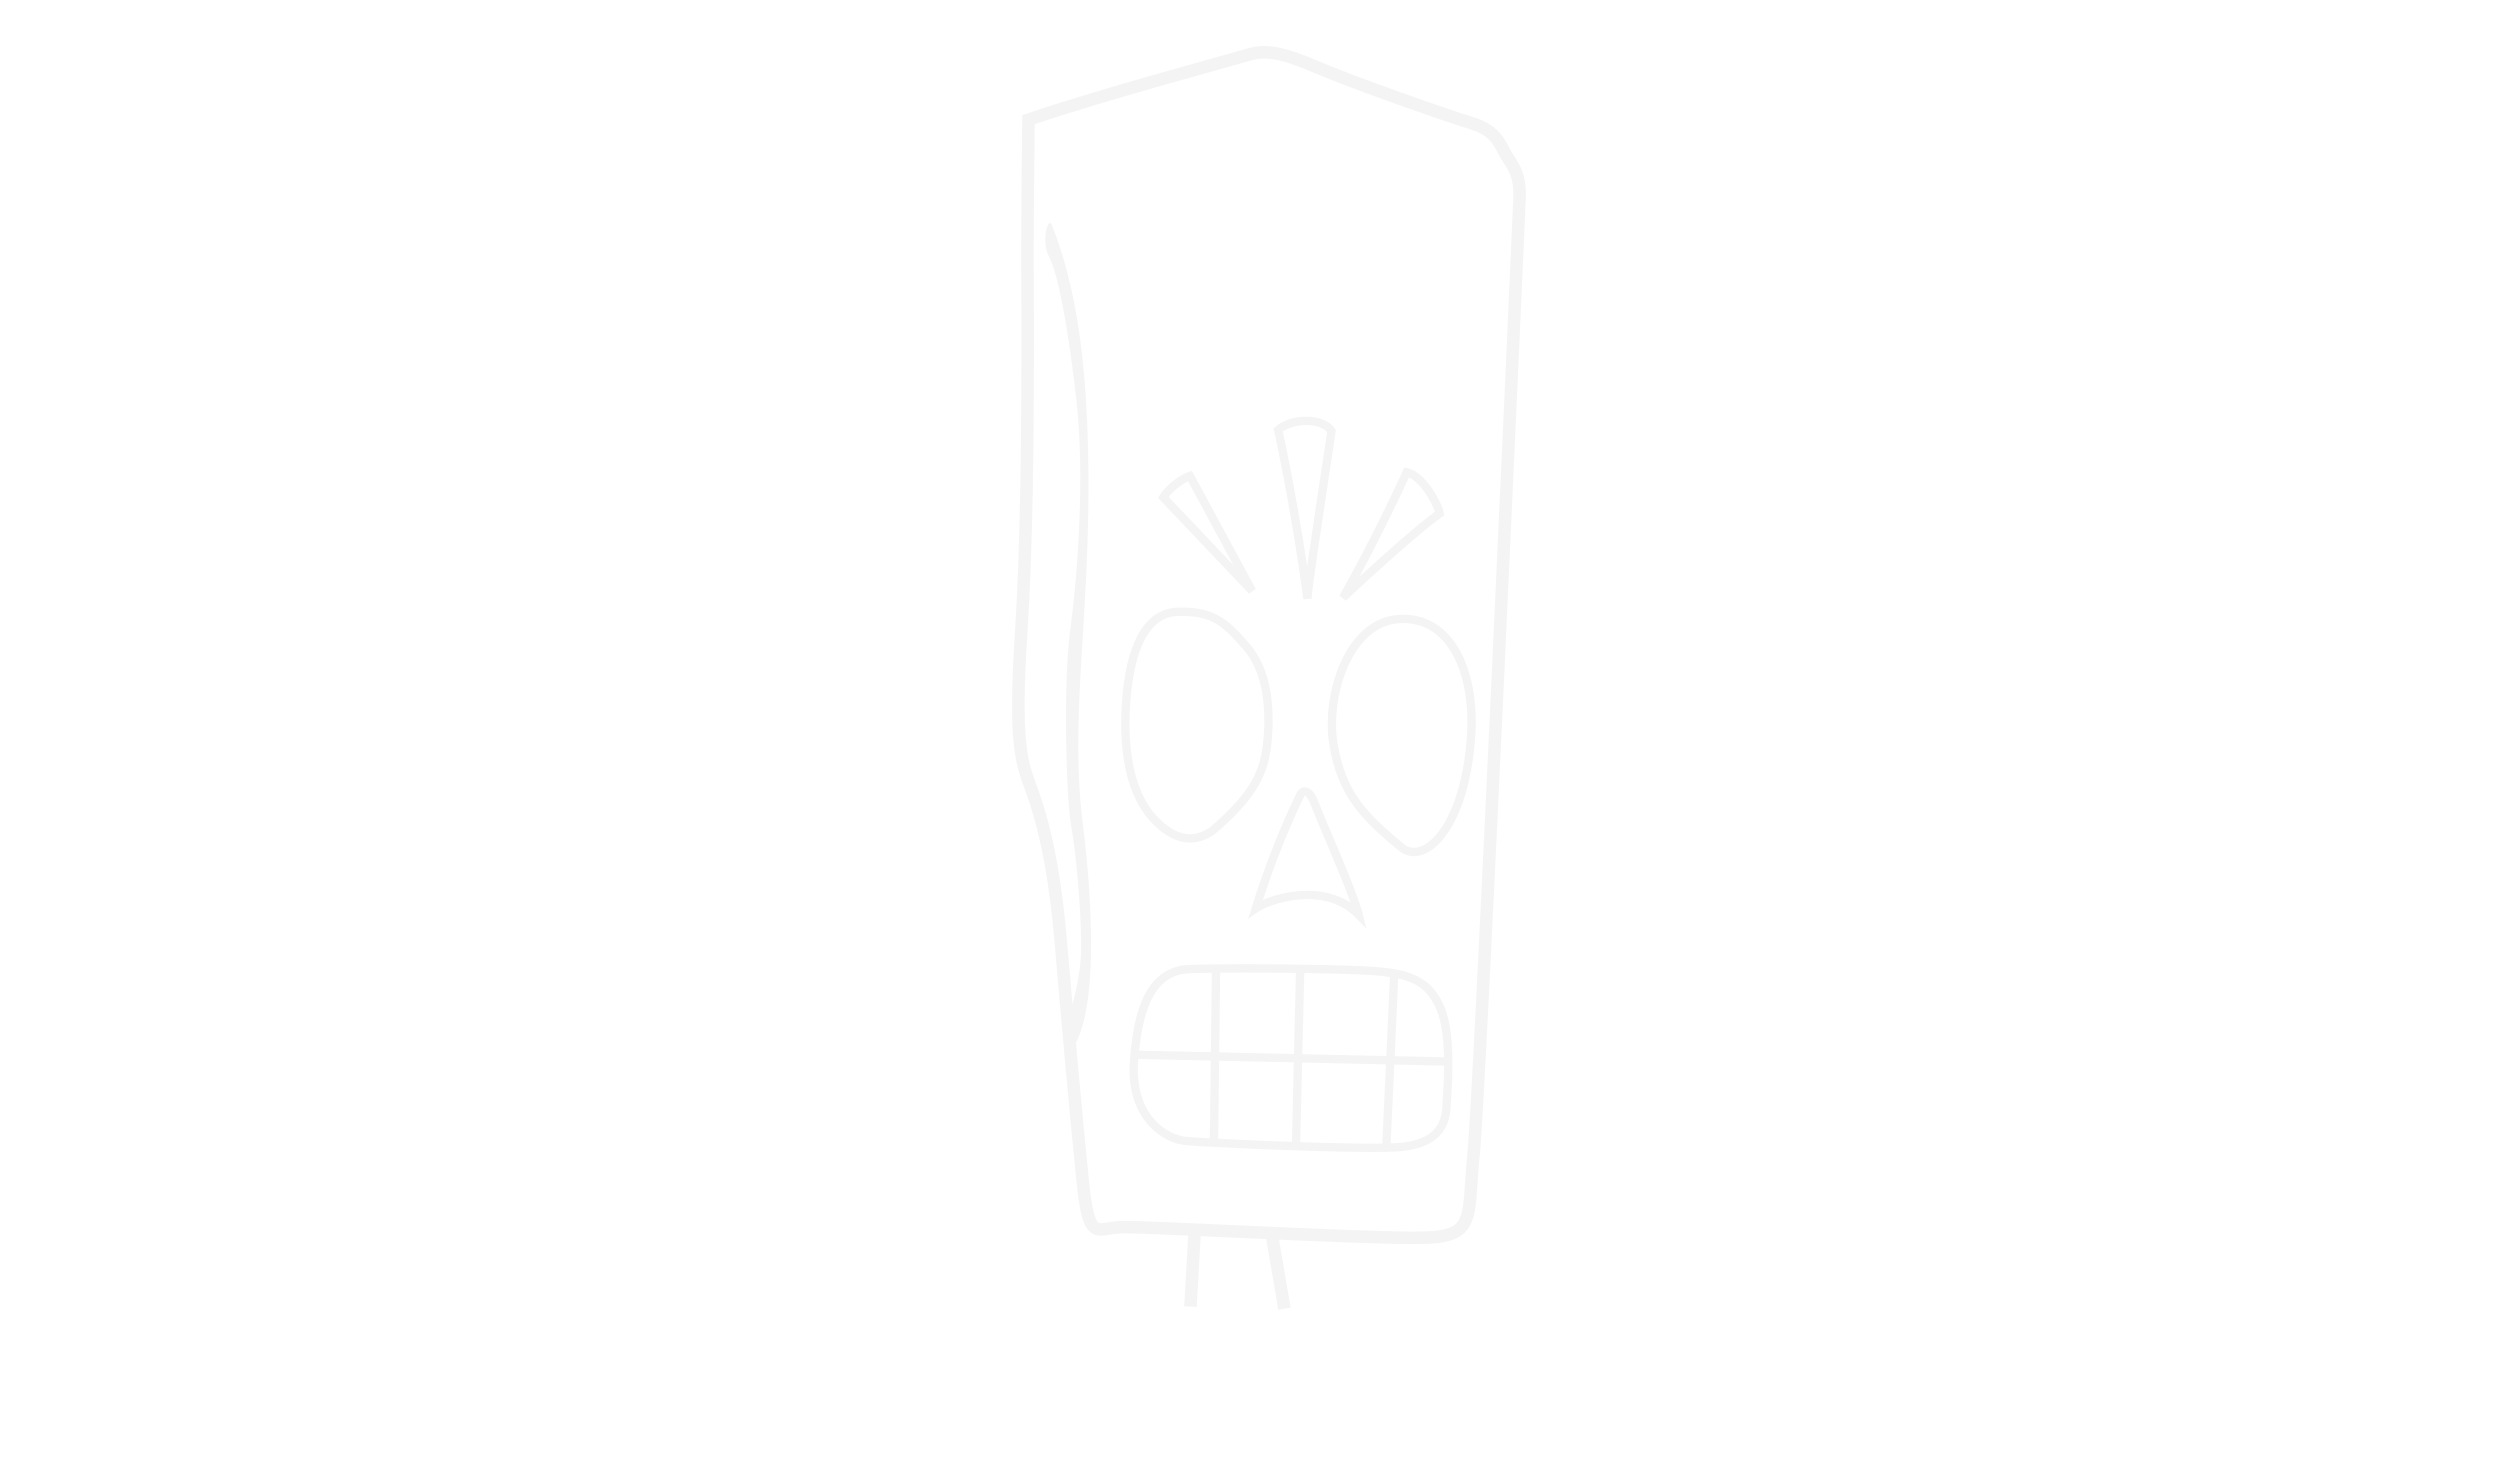
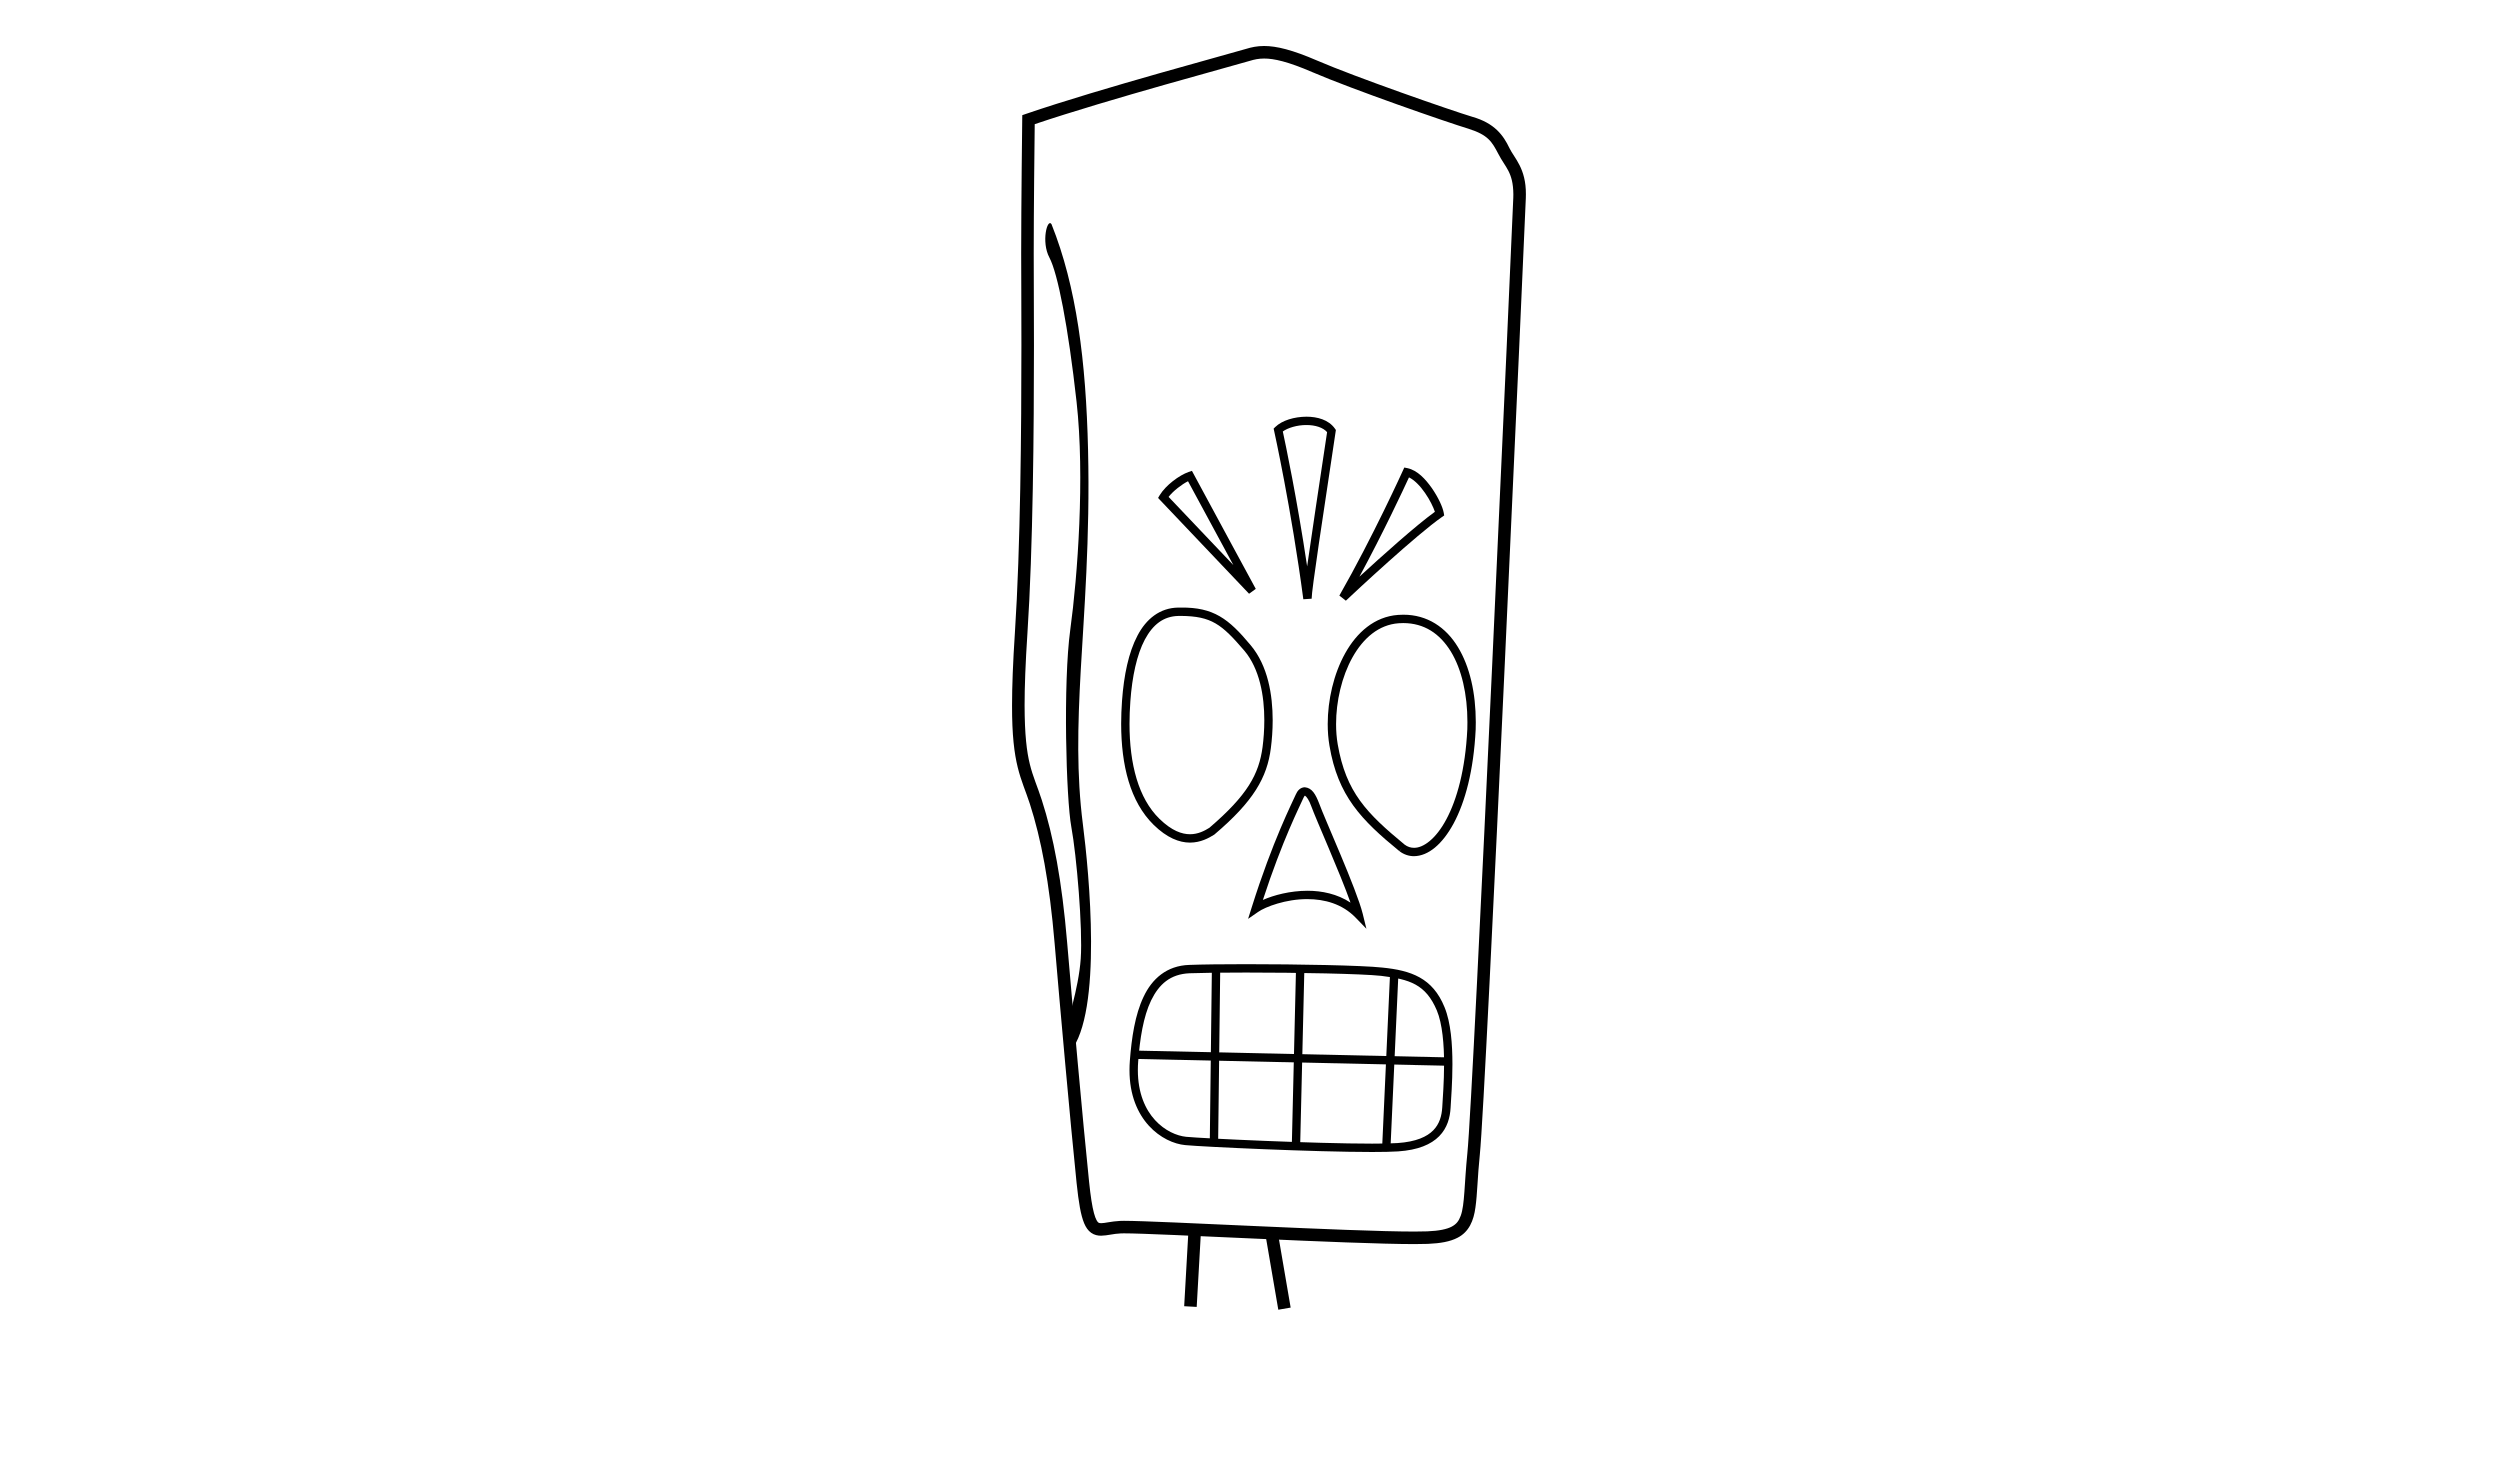
<svg xmlns="http://www.w3.org/2000/svg" version="1.2" baseProfile="tiny" id="Layer_3" x="0px" y="0px" width="598.189px" height="350.26px" viewBox="0 0 598.189 350.26" xml:space="preserve">
-   <path fill="#F4F4F4" d="M268.936,295.11c-0.332,0-0.595,0.007-0.776,0.017l0,0c-1.768,0.065-3.141,0.522-4.697,0.547l0,0  c-0.747,0.007-1.625-0.158-2.375-0.696l0,0c-0.751-0.534-1.273-1.319-1.678-2.285l0,0c-0.801-1.94-1.3-4.824-1.809-9.659l0,0  c-1.502-14.521-4.002-42.518-5.252-57.277l0,0c-1.244-14.679-3.23-25.06-5.932-33.416l0,0c-2.024-6.223-4.296-9.246-4.258-23.563  l0,0c0-4.518,0.208-10.183,0.688-17.496l0,0c1.329-20.258,1.552-48.583,1.552-68.679l0,0c0-10.053-0.056-18.046-0.056-21.971l0,0  c0-11.768,0.25-32.016,0.25-32.02l0,0l0.014-1.056l1-0.344c17.573-6.024,49.376-14.537,52.544-15.514l0,0  c1.254-0.388,2.647-0.695,4.325-0.692l0,0c2.974,0.004,6.717,0.908,12.712,3.499l0,0c9.118,3.946,32.197,11.977,37.086,13.439l0,0  c5.338,1.517,7.44,4.423,8.909,7.516l0,0c1.173,2.415,3.969,4.816,3.925,11.036l0,0c0,0.305-0.006,0.615-0.017,0.943l0,0  c-0.254,6.558-9.493,214.174-11.006,228.846l0,0c-0.558,5.373-0.585,9.428-1.05,12.63l0,0c-0.42,3.147-1.517,5.834-4.281,7.249l0,0  c-1.795,0.929-4.057,1.331-7.099,1.465l0,0c-0.874,0.037-1.96,0.052-3.234,0.052l0,0  C322.651,297.679,277.152,295.108,268.936,295.11L268.936,295.11z M338.422,294.681c1.248,0,2.302-0.017,3.109-0.05l0,0  c2.833-0.115,4.696-0.526,5.831-1.129l0,0c1.127-0.611,1.678-1.309,2.16-2.619l0,0c0.96-2.62,0.841-7.58,1.579-14.908l0,0  c1.486-14.328,10.748-222.211,10.992-228.642l0,0c0.011-0.296,0.017-0.576,0.015-0.838l0,0c-0.042-5.346-1.92-6.389-3.605-9.694l0,0  c-1.531-2.907-2.427-4.5-7.09-5.984l0,0c-5.11-1.536-28.031-9.506-37.414-13.561l0,0c-5.819-2.518-9.198-3.257-11.522-3.25l0,0  c-1.325,0.002-2.345,0.223-3.44,0.559l0,0c-3.269,1.003-33.843,9.193-51.454,15.144l0,0c-0.051,4.31-0.238,20.785-0.238,30.923l0,0  c0,3.904,0.054,11.91,0.056,21.971l0,0c-0.002,20.125-0.221,48.469-1.559,68.875l0,0c-0.478,7.27-0.682,12.876-0.682,17.3l0,0  c0.037,14.121,1.951,15.929,4.112,22.641l0,0c2.796,8.645,4.812,19.264,6.068,34.086l0,0c1.248,14.739,3.75,42.743,5.246,57.222l0,0  c0.365,3.547,0.751,5.982,1.172,7.541l0,0c0.416,1.582,0.878,2.157,1.066,2.266l0,0c0.129,0.086,0.246,0.138,0.639,0.145l0,0  c0.803,0.024,2.418-0.44,4.542-0.545l0,0c0.267-0.015,0.57-0.019,0.931-0.021l0,0C277.388,292.114,322.813,294.681,338.422,294.681  L338.422,294.681z" />
-   <path fill="#F4F4F4" d="M334.866,203.677l0.604-0.797l-0.637,0.772c-9.141-7.481-14.709-13.213-16.725-25.229l0,0  c-0.281-1.644-0.418-3.383-0.418-5.169l0,0c0.004-5.742,1.405-11.969,4.184-16.95l0,0c2.763-4.964,7.014-8.759,12.646-9.171l0,0  c0.426-0.031,0.844-0.045,1.256-0.047l0,0c5.744-0.017,10.208,3.032,13.06,7.731l0,0c2.872,4.7,4.279,11.04,4.284,17.981l0,0  c0,0.575-0.009,1.154-0.027,1.757l0,0c-0.482,9.887-2.541,17.36-5.252,22.433l0,0c-2.715,5.041-6.088,7.835-9.507,7.876l0,0  C337.093,204.864,335.891,204.453,334.866,203.677L334.866,203.677z M338.334,202.861c2.186,0.042,5.217-2.069,7.743-6.82l0,0  c2.529-4.721,4.549-11.926,5.017-21.566l0,0c0.019-0.563,0.024-1.122,0.024-1.678l0,0c0.005-6.67-1.378-12.686-3.987-16.938l0,0  c-2.63-4.254-6.336-6.756-11.354-6.773l0,0c-0.362,0-0.732,0.015-1.109,0.042l0,0c-4.753,0.346-8.455,3.532-11.048,8.151l0,0  c-2.576,4.604-3.932,10.56-3.928,15.975l0,0c-0.002,1.683,0.13,3.313,0.389,4.833l0,0c1.984,11.479,6.914,16.499,16.017,24.014l0,0  C336.803,202.619,337.533,202.859,338.334,202.861L338.334,202.861z" />
-   <path fill="#F4F4F4" d="M276.02,197.344c-5.593-5.503-7.749-14.204-7.754-24.167l0,0c0-1.792,0.072-3.625,0.206-5.494l0,0  c0.448-6.144,1.574-11.566,3.692-15.582l0,0c2.087-4.009,5.376-6.672,9.784-6.721l0,0c0.219-0.004,0.431-0.004,0.637-0.004l0,0  c7.773-0.068,11.346,2.62,16.648,8.984l0,0c4.174,4.956,5.279,11.929,5.288,17.987l0,0c0,2.419-0.182,4.7-0.436,6.662l0,0  c-0.887,7.012-4.142,12.725-13.467,20.633l0,0l-0.058,0.049l-0.058,0.037c-1.244,0.78-3.203,1.886-5.761,1.888l0,0  c-0.007,0-0.014,0-0.021,0l0,0C282.205,201.613,279.23,200.501,276.02,197.344L276.02,197.344z M281.984,147.379  c-3.586,0.076-6.109,2.038-8.054,5.655l0,0c-1.912,3.607-3.036,8.811-3.465,14.792l0,0c-0.13,1.826-0.2,3.611-0.2,5.35l0,0  c-0.006,9.702,2.147,17.852,7.154,22.739l0,0c2.979,2.907,5.394,3.691,7.322,3.697l0,0c1.928,0.002,3.484-0.821,4.631-1.54l0,0  c9.132-7.816,11.867-12.845,12.729-19.321l0,0c0.245-1.888,0.42-4.085,0.418-6.406l0,0c0.009-5.824-1.128-12.362-4.813-16.695l0,0  c-5.412-6.297-7.811-8.208-15.122-8.277l0,0C282.384,147.373,282.187,147.375,281.984,147.379L281.984,147.379z" />
-   <path fill="#F4F4F4" d="M324.375,219.575c-3.207-3.309-7.431-4.434-11.548-4.438l0,0c-5.119-0.021-10.036,1.828-11.789,3.064l0,0  l-2.4,1.66l0.876-2.783c5.012-15.923,9.693-25.041,10.539-26.976l0,0c0.378-0.892,1.071-1.712,2.154-1.73l0,0  c1.735,0.159,2.576,1.653,3.453,3.92l0,0c1.214,3.42,8.967,20.513,10.404,26.348l0,0l0.883,3.592L324.375,219.575L324.375,219.575z   M301.423,217.679l-0.953-0.3L301.423,217.679L301.423,217.679z M323.142,215.973c-2.511-7.111-8.271-19.966-9.365-23.008l0,0  c-0.533-1.545-1.197-2.396-1.484-2.547l0,0c-0.034-0.022-0.055-0.033-0.066-0.039l0,0c-0.006,0.005-0.014,0.011-0.022,0.02l0,0  c-0.066,0.057-0.194,0.22-0.318,0.507l0,0c-0.858,1.96-5.021,10.064-9.71,24.429l0,0c2.639-1.159,6.494-2.184,10.652-2.197l0,0  c0.008,0,0.015,0,0.022,0l0,0C316.292,213.137,319.957,213.884,323.142,215.973L323.142,215.973z" />
-   <path fill="#F4F4F4" d="M277.618,119.694l0.726-0.689l0.864,0.506l-0.864-0.506L277.618,119.694l-0.519-0.547l0.383-0.65  c1.495-2.449,4.723-4.789,6.921-5.566l0,0l0.798-0.267l0.399,0.742c4.499,8.371,14.857,27.47,14.874,27.497l0,0l-1.605,1.166  L277.618,119.694L277.618,119.694z M295.111,135.208c-3.265-6.026-7.99-14.752-10.846-20.061l0,0  c-1.463,0.73-3.562,2.329-4.647,3.747l0,0L295.111,135.208L295.111,135.208z" />
-   <path fill="#F4F4F4" d="M307.283,115.097c-1.389-7.364-2.413-11.988-2.415-12l0,0l0.977-0.217l0.707,0.707l-0.707-0.707  l-0.977,0.217l-0.12-0.536l0.388-0.387c1.661-1.612,4.564-2.447,7.469-2.471l0,0c2.601,0.008,5.303,0.721,6.812,2.86l0,0  l0.225,0.324l-0.058,0.392c-2.999,19.948-5.756,37.998-5.74,39.976l0,0l-1.99,0.132  C310.418,132.535,308.672,122.458,307.283,115.097L307.283,115.097z M312.766,135.523c1.045-7.446,2.854-19.284,4.776-32.125l0,0  c-0.966-1.112-2.858-1.705-4.938-1.697l0,0c-2.188-0.022-4.49,0.678-5.658,1.542l0,0  C307.565,106.113,310.351,119.306,312.766,135.523L312.766,135.523z" />
-   <path fill="#F4F4F4" d="M320.476,142.509c3.984-6.971,7.788-14.456,10.596-20.193l0,0c2.806-5.739,4.606-9.715,4.612-9.725l0,0  l0.327-0.722l0.779,0.155c2.38,0.519,4.29,2.611,5.828,4.784l0,0c1.52,2.216,2.58,4.482,2.836,5.907l0,0l0.105,0.624l-0.521,0.362  c-5.985,4.144-20.664,17.805-23.007,20.03l0,0L320.476,142.509L320.476,142.509z M325.275,137.986  c5.27-4.841,13.461-12.197,18.059-15.526l0,0c-0.347-1.064-1.225-2.896-2.359-4.51l0,0c-1.134-1.67-2.594-3.139-3.84-3.723l0,0  C335.793,117.137,330.974,127.462,325.275,137.986L325.275,137.986z" />
-   <path fill="#F4F4F4" d="M251.595,53.63c6,15,8.25,32.75,8.75,54s-1,39.25-1.75,52.75s-1,25,0.5,36.75s4.75,45-3,54.5c-1-6-1-6-1-6  s3-9,3.5-16.25s-1-24.75-2.25-31.5s-2-34.5-0.25-47.25s3.5-36.5,1.5-54.5s-4.5-30.75-6.5-34.5S250.595,52.13,251.595,53.63z" />
-   <polygon fill="#F4F4F4" points="283.346,312.545 284.347,294.794 287.343,294.964 286.341,312.713 283.346,312.545 " />
-   <polygon fill="#F4F4F4" points="302.866,295.882 305.822,295.375 308.822,312.875 305.866,313.383 302.866,295.882 " />
-   <path fill="#F4F4F4" d="M283.624,273.999c-5.456-0.495-13.376-5.908-13.364-17.953l0,0c0-0.725,0.027-1.474,0.087-2.245l0,0h0  c0.422-5.477,1.226-10.977,3.279-15.283l0,0c2.019-4.306,5.542-7.465,10.93-7.638l0,0c3.122-0.118,8.053-0.173,13.595-0.175l0,0  c12.372,0.002,27.679,0.277,32.551,0.806l0,0c6.906,0.687,12.091,2.466,14.939,9.485l0,0c1.527,3.712,1.881,8.865,1.89,13.622l0,0  c0,4.354-0.325,8.368-0.439,10.442l0,0c-0.129,2.318-0.778,4.82-2.724,6.801l0,0c-1.943,1.979-5.063,3.321-9.833,3.64l0,0  c-1.5,0.101-3.64,0.142-6.223,0.144l0,0C314.506,275.643,288.132,274.423,283.624,273.999L283.624,273.999z M272.341,253.956  c-0.056,0.719-0.081,1.415-0.081,2.09l0,0c0.013,11.09,7.109,15.516,11.554,15.964l0,0c4.335,0.411,30.815,1.635,44.5,1.635l0,0  c2.561,0,4.675-0.043,6.088-0.139l0,0c4.479-0.307,7.048-1.525,8.542-3.047l0,0c1.492-1.52,2.031-3.457,2.152-5.511l0,0  c0.118-2.118,0.437-6.066,0.437-10.33l0,0c0.009-4.637-0.397-9.658-1.737-12.856l0,0c-2.651-6.23-6.468-7.452-13.311-8.264l0,0  c-4.624-0.508-20.021-0.793-32.333-0.791l0,0c-5.525-0.002-10.451,0.057-13.521,0.171l0,0c-4.611,0.202-7.3,2.615-9.2,6.503l0,0  c-1.865,3.884-2.685,9.196-3.09,14.573l0,0l-0.997-0.074L272.341,253.956L272.341,253.956z" />
-   <polygon fill="#F4F4F4" points="289.471,273.366 289.97,231.992 291.969,232.016 291.47,273.392 289.471,273.366 " />
-   <polygon fill="#F4F4F4" points="309.095,274.229 310.094,232.23 312.094,232.278 311.093,274.277 309.095,274.229 " />
-   <polygon fill="#F4F4F4" points="330.721,274.333 332.596,233.208 334.593,233.3 332.718,274.425 330.721,274.333 " />
-   <polygon fill="#F4F4F4" points="271.698,253.379 271.742,251.38 346.366,253.005 346.322,255.005 271.698,253.379 " />
+   <path fill="#000000" d="M268.936,295.11c-0.332,0-0.595,0.007-0.776,0.017l0,0c-1.768,0.065-3.141,0.522-4.697,0.547l0,0  c-0.747,0.007-1.625-0.158-2.375-0.696l0,0c-0.751-0.534-1.273-1.319-1.678-2.285l0,0c-0.801-1.94-1.3-4.824-1.809-9.659l0,0  c-1.502-14.521-4.002-42.518-5.252-57.277l0,0c-1.244-14.679-3.23-25.06-5.932-33.416l0,0c-2.024-6.223-4.296-9.246-4.258-23.563  l0,0c0-4.518,0.208-10.183,0.688-17.496l0,0c1.329-20.258,1.552-48.583,1.552-68.679l0,0c0-10.053-0.056-18.046-0.056-21.971l0,0  c0-11.768,0.25-32.016,0.25-32.02l0,0l0.014-1.056l1-0.344c17.573-6.024,49.376-14.537,52.544-15.514l0,0  c1.254-0.388,2.647-0.695,4.325-0.692l0,0c2.974,0.004,6.717,0.908,12.712,3.499l0,0c9.118,3.946,32.197,11.977,37.086,13.439l0,0  c5.338,1.517,7.44,4.423,8.909,7.516l0,0c1.173,2.415,3.969,4.816,3.925,11.036l0,0c0,0.305-0.006,0.615-0.017,0.943l0,0  c-0.254,6.558-9.493,214.174-11.006,228.846l0,0c-0.558,5.373-0.585,9.428-1.05,12.63l0,0c-0.42,3.147-1.517,5.834-4.281,7.249l0,0  c-1.795,0.929-4.057,1.331-7.099,1.465l0,0c-0.874,0.037-1.96,0.052-3.234,0.052l0,0  C322.651,297.679,277.152,295.108,268.936,295.11L268.936,295.11z M338.422,294.681c1.248,0,2.302-0.017,3.109-0.05l0,0  c2.833-0.115,4.696-0.526,5.831-1.129l0,0c1.127-0.611,1.678-1.309,2.16-2.619l0,0c0.96-2.62,0.841-7.58,1.579-14.908l0,0  c1.486-14.328,10.748-222.211,10.992-228.642l0,0c0.011-0.296,0.017-0.576,0.015-0.838l0,0c-0.042-5.346-1.92-6.389-3.605-9.694l0,0  c-1.531-2.907-2.427-4.5-7.09-5.984l0,0c-5.11-1.536-28.031-9.506-37.414-13.561l0,0c-5.819-2.518-9.198-3.257-11.522-3.25l0,0  c-1.325,0.002-2.345,0.223-3.44,0.559l0,0c-3.269,1.003-33.843,9.193-51.454,15.144l0,0c-0.051,4.31-0.238,20.785-0.238,30.923l0,0  c0,3.904,0.054,11.91,0.056,21.971l0,0c-0.002,20.125-0.221,48.469-1.559,68.875l0,0c-0.478,7.27-0.682,12.876-0.682,17.3l0,0  c0.037,14.121,1.951,15.929,4.112,22.641l0,0c2.796,8.645,4.812,19.264,6.068,34.086l0,0c1.248,14.739,3.75,42.743,5.246,57.222l0,0  c0.365,3.547,0.751,5.982,1.172,7.541l0,0c0.416,1.582,0.878,2.157,1.066,2.266l0,0c0.129,0.086,0.246,0.138,0.639,0.145l0,0  c0.803,0.024,2.418-0.44,4.542-0.545l0,0c0.267-0.015,0.57-0.019,0.931-0.021l0,0C277.388,292.114,322.813,294.681,338.422,294.681  L338.422,294.681z" />
+   <path fill="#000000" d="M334.866,203.677l0.604-0.797l-0.637,0.772c-9.141-7.481-14.709-13.213-16.725-25.229l0,0  c-0.281-1.644-0.418-3.383-0.418-5.169l0,0c0.004-5.742,1.405-11.969,4.184-16.95l0,0c2.763-4.964,7.014-8.759,12.646-9.171l0,0  c0.426-0.031,0.844-0.045,1.256-0.047l0,0c5.744-0.017,10.208,3.032,13.06,7.731l0,0c2.872,4.7,4.279,11.04,4.284,17.981l0,0  c0,0.575-0.009,1.154-0.027,1.757l0,0c-0.482,9.887-2.541,17.36-5.252,22.433l0,0c-2.715,5.041-6.088,7.835-9.507,7.876l0,0  C337.093,204.864,335.891,204.453,334.866,203.677L334.866,203.677z M338.334,202.861c2.186,0.042,5.217-2.069,7.743-6.82l0,0  c2.529-4.721,4.549-11.926,5.017-21.566l0,0c0.019-0.563,0.024-1.122,0.024-1.678l0,0c0.005-6.67-1.378-12.686-3.987-16.938l0,0  c-2.63-4.254-6.336-6.756-11.354-6.773l0,0c-0.362,0-0.732,0.015-1.109,0.042l0,0c-4.753,0.346-8.455,3.532-11.048,8.151l0,0  c-2.576,4.604-3.932,10.56-3.928,15.975l0,0c-0.002,1.683,0.13,3.313,0.389,4.833l0,0c1.984,11.479,6.914,16.499,16.017,24.014l0,0  C336.803,202.619,337.533,202.859,338.334,202.861L338.334,202.861z" />
+   <path fill="#000000" d="M276.02,197.344c-5.593-5.503-7.749-14.204-7.754-24.167l0,0c0-1.792,0.072-3.625,0.206-5.494l0,0  c0.448-6.144,1.574-11.566,3.692-15.582l0,0c2.087-4.009,5.376-6.672,9.784-6.721l0,0c0.219-0.004,0.431-0.004,0.637-0.004l0,0  c7.773-0.068,11.346,2.62,16.648,8.984l0,0c4.174,4.956,5.279,11.929,5.288,17.987l0,0c0,2.419-0.182,4.7-0.436,6.662l0,0  c-0.887,7.012-4.142,12.725-13.467,20.633l0,0l-0.058,0.049l-0.058,0.037c-1.244,0.78-3.203,1.886-5.761,1.888l0,0  c-0.007,0-0.014,0-0.021,0l0,0C282.205,201.613,279.23,200.501,276.02,197.344L276.02,197.344z M281.984,147.379  c-3.586,0.076-6.109,2.038-8.054,5.655l0,0c-1.912,3.607-3.036,8.811-3.465,14.792l0,0c-0.13,1.826-0.2,3.611-0.2,5.35l0,0  c-0.006,9.702,2.147,17.852,7.154,22.739l0,0c2.979,2.907,5.394,3.691,7.322,3.697l0,0c1.928,0.002,3.484-0.821,4.631-1.54l0,0  c9.132-7.816,11.867-12.845,12.729-19.321l0,0c0.245-1.888,0.42-4.085,0.418-6.406l0,0c0.009-5.824-1.128-12.362-4.813-16.695l0,0  c-5.412-6.297-7.811-8.208-15.122-8.277l0,0C282.384,147.373,282.187,147.375,281.984,147.379L281.984,147.379z" />
+   <path fill="#000000" d="M324.375,219.575c-3.207-3.309-7.431-4.434-11.548-4.438l0,0c-5.119-0.021-10.036,1.828-11.789,3.064l0,0  l-2.4,1.66l0.876-2.783c5.012-15.923,9.693-25.041,10.539-26.976l0,0c0.378-0.892,1.071-1.712,2.154-1.73l0,0  c1.735,0.159,2.576,1.653,3.453,3.92l0,0c1.214,3.42,8.967,20.513,10.404,26.348l0,0l0.883,3.592L324.375,219.575L324.375,219.575z   M301.423,217.679l-0.953-0.3L301.423,217.679L301.423,217.679z M323.142,215.973c-2.511-7.111-8.271-19.966-9.365-23.008l0,0  c-0.533-1.545-1.197-2.396-1.484-2.547l0,0c-0.034-0.022-0.055-0.033-0.066-0.039l0,0c-0.006,0.005-0.014,0.011-0.022,0.02l0,0  c-0.066,0.057-0.194,0.22-0.318,0.507l0,0c-0.858,1.96-5.021,10.064-9.71,24.429l0,0c2.639-1.159,6.494-2.184,10.652-2.197l0,0  c0.008,0,0.015,0,0.022,0l0,0C316.292,213.137,319.957,213.884,323.142,215.973L323.142,215.973z" />
+   <path fill="#000000" d="M277.618,119.694l0.726-0.689l0.864,0.506l-0.864-0.506L277.618,119.694l-0.519-0.547l0.383-0.65  c1.495-2.449,4.723-4.789,6.921-5.566l0,0l0.798-0.267l0.399,0.742c4.499,8.371,14.857,27.47,14.874,27.497l0,0l-1.605,1.166  L277.618,119.694L277.618,119.694z M295.111,135.208c-3.265-6.026-7.99-14.752-10.846-20.061l0,0  c-1.463,0.73-3.562,2.329-4.647,3.747l0,0L295.111,135.208L295.111,135.208z" />
+   <path fill="#000000" d="M307.283,115.097c-1.389-7.364-2.413-11.988-2.415-12l0,0l0.977-0.217l0.707,0.707l-0.707-0.707  l-0.977,0.217l-0.12-0.536l0.388-0.387c1.661-1.612,4.564-2.447,7.469-2.471l0,0c2.601,0.008,5.303,0.721,6.812,2.86l0,0  l0.225,0.324l-0.058,0.392c-2.999,19.948-5.756,37.998-5.74,39.976l0,0l-1.99,0.132  C310.418,132.535,308.672,122.458,307.283,115.097L307.283,115.097z M312.766,135.523c1.045-7.446,2.854-19.284,4.776-32.125l0,0  c-0.966-1.112-2.858-1.705-4.938-1.697l0,0c-2.188-0.022-4.49,0.678-5.658,1.542l0,0  C307.565,106.113,310.351,119.306,312.766,135.523L312.766,135.523z" />
+   <path fill="#000000" d="M320.476,142.509c3.984-6.971,7.788-14.456,10.596-20.193l0,0c2.806-5.739,4.606-9.715,4.612-9.725l0,0  l0.327-0.722l0.779,0.155c2.38,0.519,4.29,2.611,5.828,4.784l0,0c1.52,2.216,2.58,4.482,2.836,5.907l0,0l0.105,0.624l-0.521,0.362  c-5.985,4.144-20.664,17.805-23.007,20.03l0,0L320.476,142.509L320.476,142.509z M325.275,137.986  c5.27-4.841,13.461-12.197,18.059-15.526l0,0c-0.347-1.064-1.225-2.896-2.359-4.51l0,0c-1.134-1.67-2.594-3.139-3.84-3.723l0,0  C335.793,117.137,330.974,127.462,325.275,137.986L325.275,137.986z" />
+   <path fill="#000000" d="M251.595,53.63c6,15,8.25,32.75,8.75,54s-1,39.25-1.75,52.75s-1,25,0.5,36.75s4.75,45-3,54.5c-1-6-1-6-1-6  s3-9,3.5-16.25s-1-24.75-2.25-31.5s-2-34.5-0.25-47.25s3.5-36.5,1.5-54.5s-4.5-30.75-6.5-34.5S250.595,52.13,251.595,53.63z" />
+   <polygon fill="#000000" points="283.346,312.545 284.347,294.794 287.343,294.964 286.341,312.713 283.346,312.545 " />
+   <polygon fill="#000000" points="302.866,295.882 305.822,295.375 308.822,312.875 305.866,313.383 302.866,295.882 " />
+   <path fill="#000000" d="M283.624,273.999c-5.456-0.495-13.376-5.908-13.364-17.953l0,0c0-0.725,0.027-1.474,0.087-2.245l0,0h0  c0.422-5.477,1.226-10.977,3.279-15.283l0,0c2.019-4.306,5.542-7.465,10.93-7.638l0,0c3.122-0.118,8.053-0.173,13.595-0.175l0,0  c12.372,0.002,27.679,0.277,32.551,0.806l0,0c6.906,0.687,12.091,2.466,14.939,9.485l0,0c1.527,3.712,1.881,8.865,1.89,13.622l0,0  c0,4.354-0.325,8.368-0.439,10.442l0,0c-0.129,2.318-0.778,4.82-2.724,6.801l0,0c-1.943,1.979-5.063,3.321-9.833,3.64l0,0  c-1.5,0.101-3.64,0.142-6.223,0.144l0,0C314.506,275.643,288.132,274.423,283.624,273.999L283.624,273.999z M272.341,253.956  c-0.056,0.719-0.081,1.415-0.081,2.09l0,0c0.013,11.09,7.109,15.516,11.554,15.964l0,0c4.335,0.411,30.815,1.635,44.5,1.635l0,0  c2.561,0,4.675-0.043,6.088-0.139l0,0c4.479-0.307,7.048-1.525,8.542-3.047l0,0c1.492-1.52,2.031-3.457,2.152-5.511l0,0  c0.118-2.118,0.437-6.066,0.437-10.33l0,0c0.009-4.637-0.397-9.658-1.737-12.856l0,0c-2.651-6.23-6.468-7.452-13.311-8.264l0,0  c-4.624-0.508-20.021-0.793-32.333-0.791l0,0c-5.525-0.002-10.451,0.057-13.521,0.171l0,0c-4.611,0.202-7.3,2.615-9.2,6.503l0,0  c-1.865,3.884-2.685,9.196-3.09,14.573l0,0l-0.997-0.074L272.341,253.956L272.341,253.956z" />
+   <polygon fill="#000000" points="289.471,273.366 289.97,231.992 291.969,232.016 291.47,273.392 289.471,273.366 " />
+   <polygon fill="#000000" points="309.095,274.229 310.094,232.23 312.094,232.278 311.093,274.277 309.095,274.229 " />
+   <polygon fill="#000000" points="330.721,274.333 332.596,233.208 334.593,233.3 332.718,274.425 330.721,274.333 " />
+   <polygon fill="#000000" points="271.698,253.379 271.742,251.38 346.366,253.005 346.322,255.005 271.698,253.379 " />
</svg>
